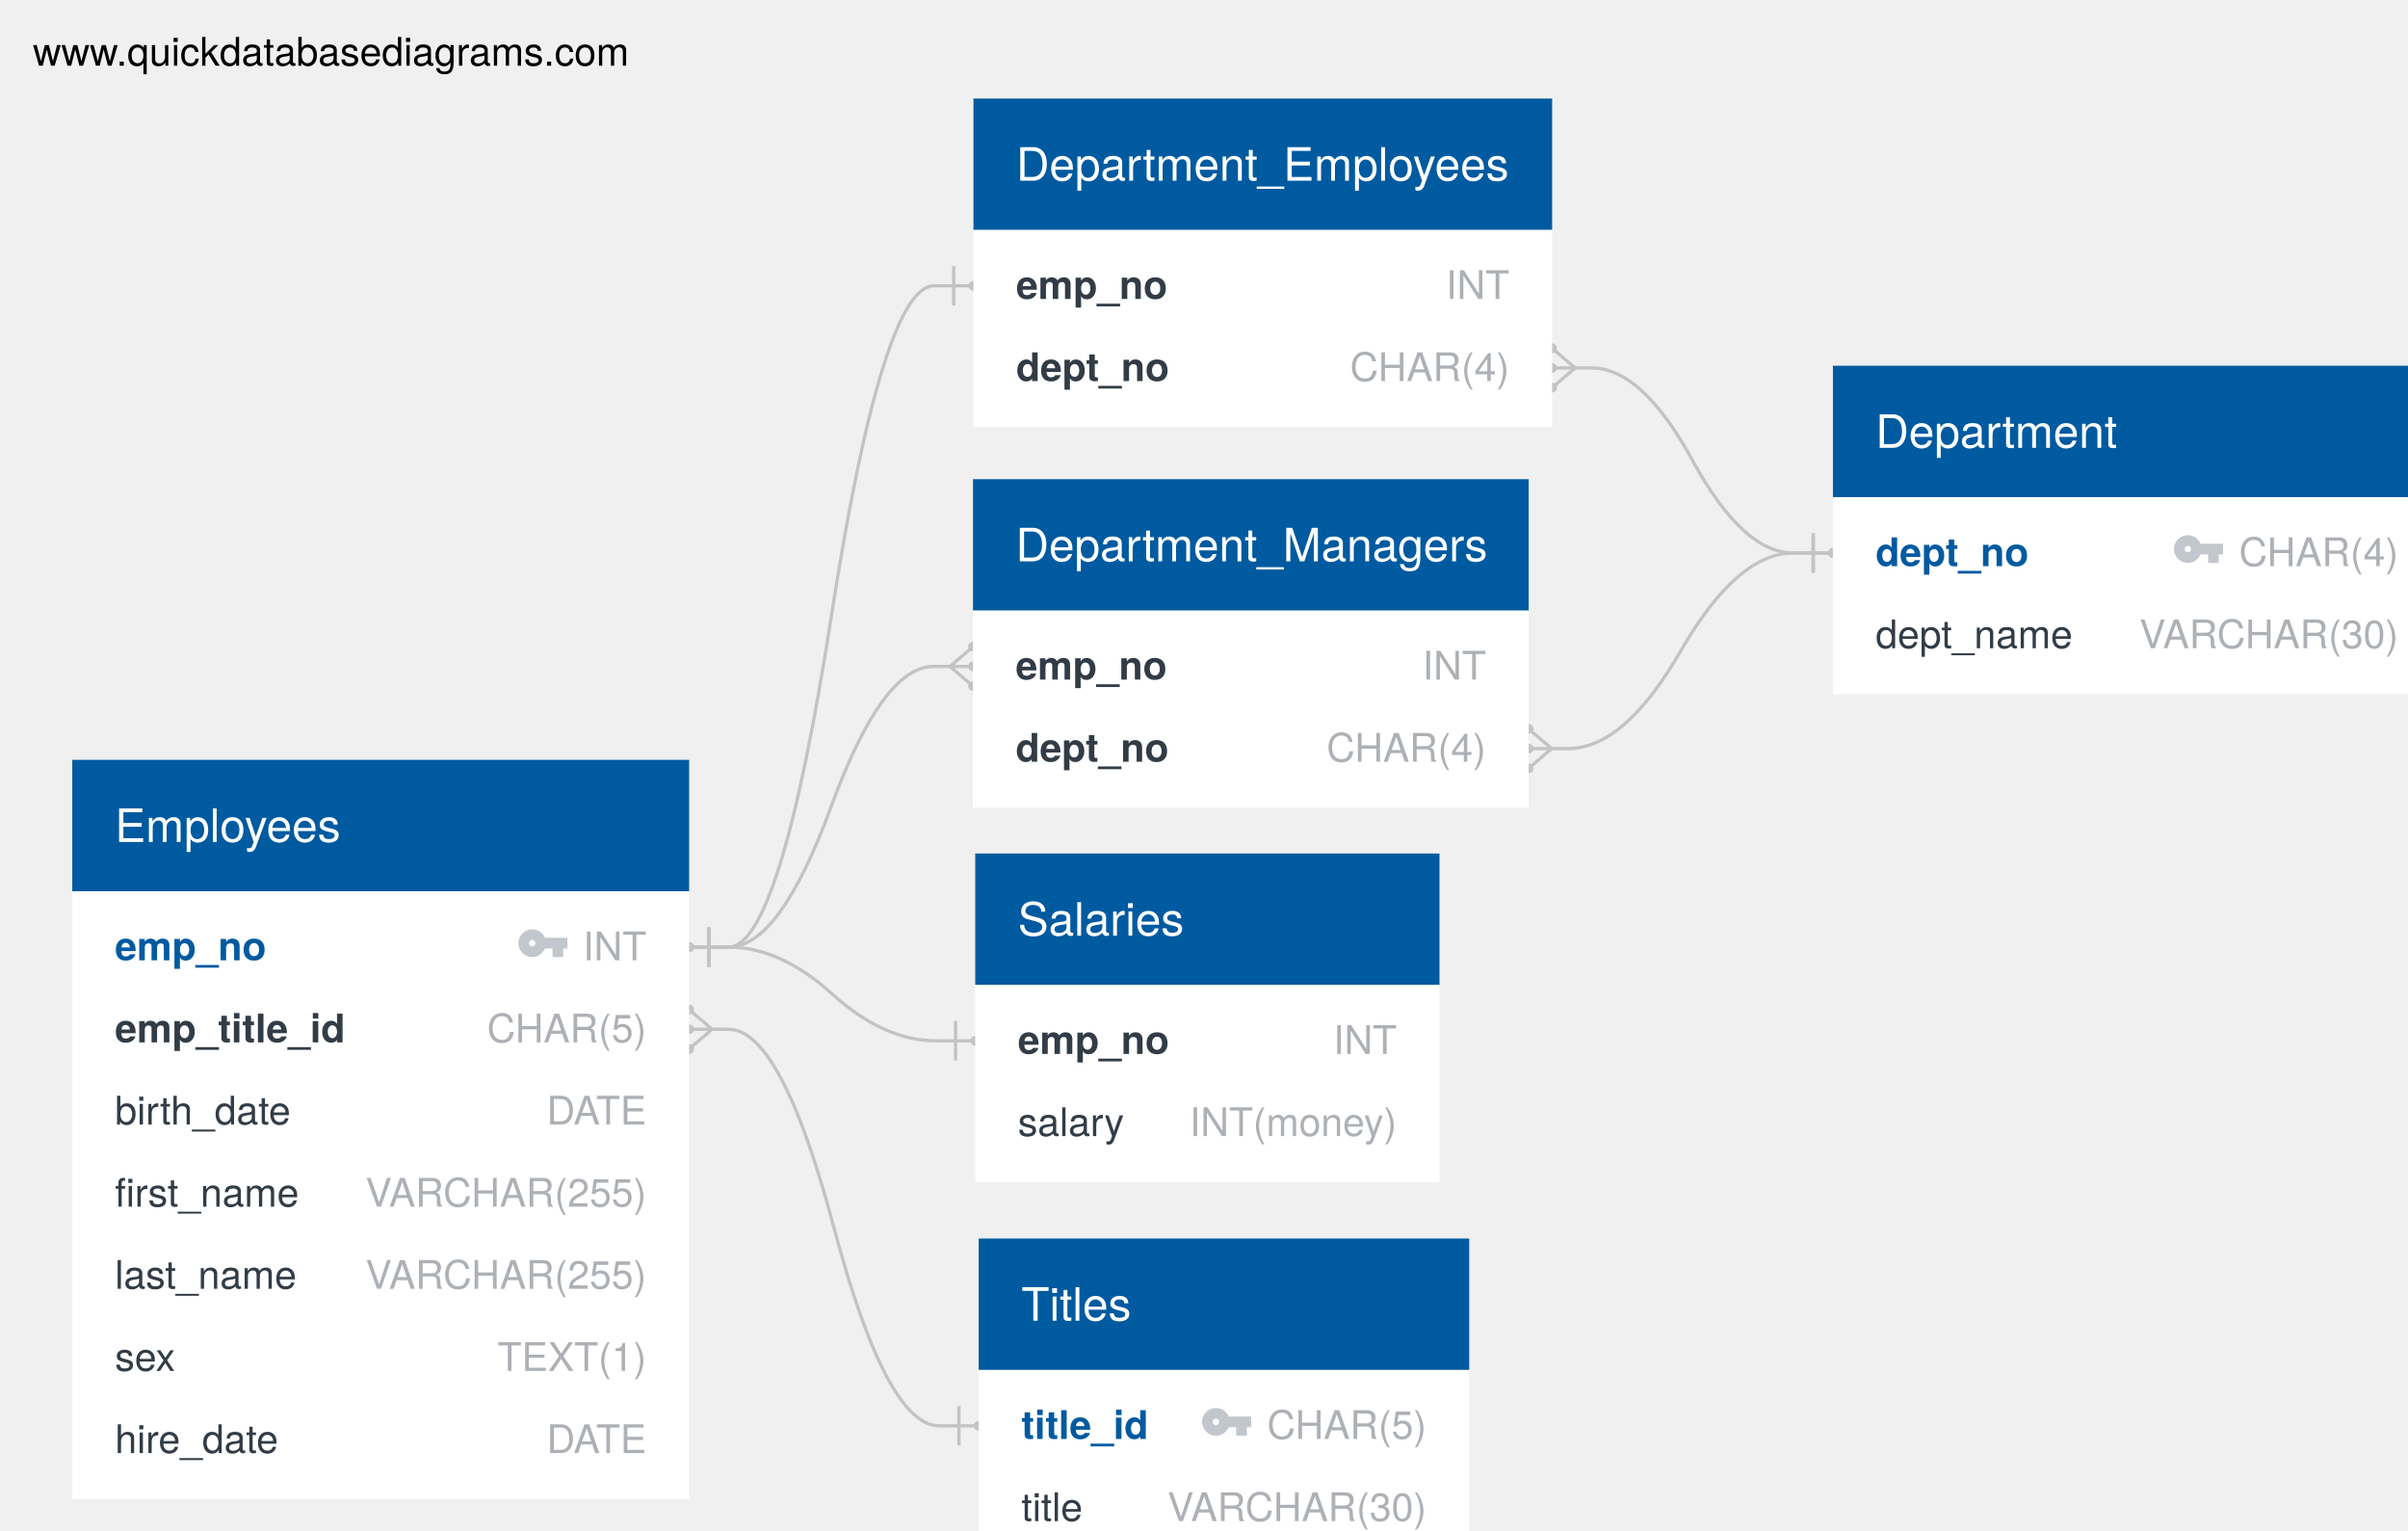
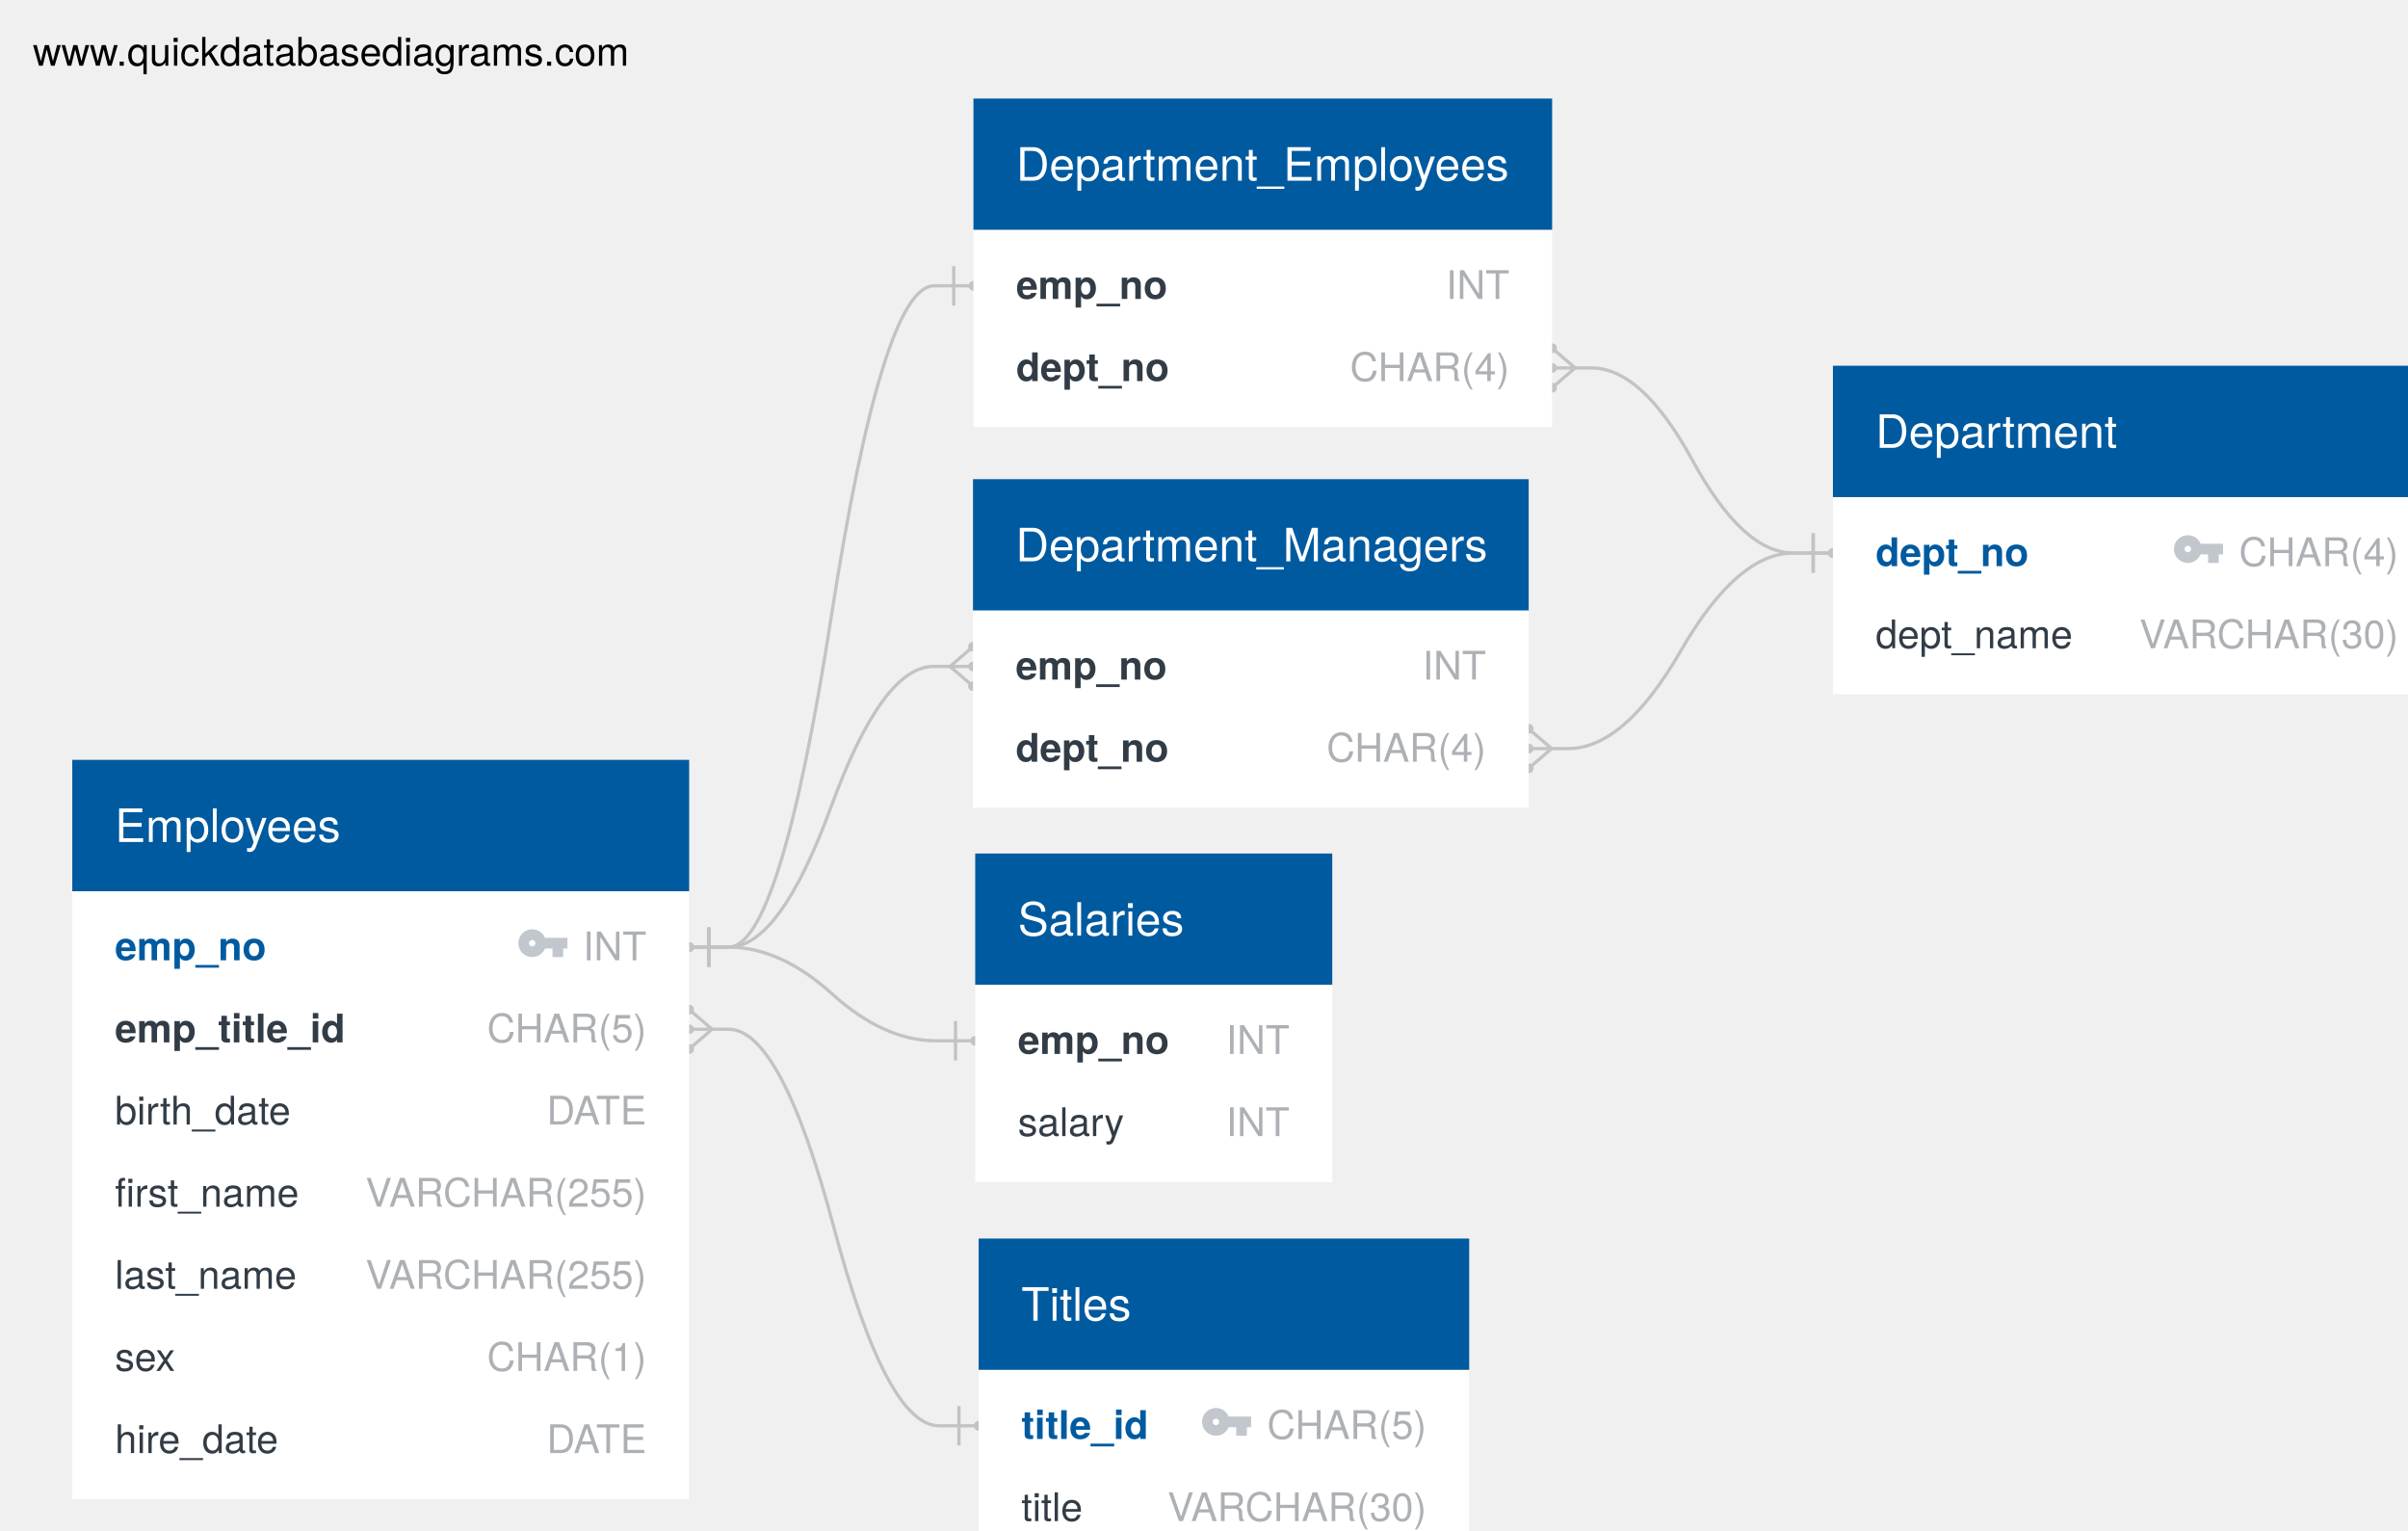
<svg xmlns="http://www.w3.org/2000/svg" class="diagram-root" style="background: #f5f6f6">
  <style>.diagram-root { font-family: "Helvetica Neue", sans-serif; font-size: 12px; } .t { overflow: visible; } .t-bg { y: 40; fill: #fff;   } .th { fill: #005aa0;   } .tht { fill: #fff; font-size: 14px;  } .tf { fill: #323c46; overflow: visible; } .tf.pk { fill: #005aa0; font-weight: bold; } .tf.fk { font-weight: bold; } .ty { fill: #adb1b5; font-weight: normal; text-anchor: end; } .r { fill: transparent; stroke: #c3c3c3; stroke-width: 1; } .l { stroke: 1; } .i { fill: #c2c7ce; stroke: #c2c7ce; } .i.ix { fill: #afb3b6; stroke: #000; } .fa { fill: transparent; overflow: visible; } .fa .bg.hover { fill: #f7f7f7; } .c { cy: 12; r: 4; stroke: #d2d2dc; fill: #d2d2dc; } .hr { fill: transparent; stroke: #323c46; stroke-opacity: 0.035; stroke-width: 13; } .dc { stroke: #fa5a3c; fill: #fa5a3c; } .x { stroke: white; stroke-width: 1; } .hl .th { fill: #1b9bff; } .hl .tht {  } .fhl .bg { fill: #e7f4ff; } .fhls .bg {  } .r.hl { stroke: #1b9bff; } .dim { opacity: 0.25; }</style>
  <g class="drawing-wrapper" transform="translate(-291.8657, -319.5733) scale(1,1)">
    <g class="rs">
      <path d="M 588.25 406.57 m -1, 0 a 1,1 0 1,0 2,0 a 1,1 0 1,0 -2,0 M 588.25 406.57 m -0.5, 0 a 0.5,0.5 0 1,0 1,0 a 0.5,0.5 0 1,0 -1,0  M588.25 406.57 L588.25 406.57 576.25 406.57 M582.25 412.57 L582.25 412.57 582.25 400.57 M576.25 406.57 Q 560.61 406.57, 544.97 507.21 T 513.69 607.85 M 501.69 607.85 m -1, 0 a 1,1 0 1,0 2,0 a 1,1 0 1,0 -2,0 M 501.69 607.85 m -0.5, 0 a 0.5,0.5 0 1,0 1,0 a 0.5,0.5 0 1,0 -1,0  M501.69 607.85 L501.69 607.85 513.69 607.85 M507.69 613.85 L507.69 613.85 507.69 601.85" id="h3620250256" class="r" />
      <path d="M 764.44 431.57 m -1, 0 a 1,1 0 1,0 2,0 a 1,1 0 1,0 -2,0 M 764.44 431.57 m -0.5, 0 a 0.5,0.5 0 1,0 1,0 a 0.5,0.5 0 1,0 -1,0  M764.44 431.57 L764.44 431.57 776.44 431.57 M 764.44 437.57 m -1, 0 a 1,1 0 1,0 2,0 a 1,1 0 1,0 -2,0 M 764.44 437.57 m -0.5, 0 a 0.5,0.5 0 1,0 1,0 a 0.5,0.5 0 1,0 -1,0  M764.44 437.57 L764.44 437.57 771.44 431.57 764.44 425.57 M 764.44 425.57 m -1, 0 a 1,1 0 1,0 2,0 a 1,1 0 1,0 -2,0 M 764.44 425.57 m -0.5, 0 a 0.5,0.5 0 1,0 1,0 a 0.5,0.5 0 1,0 -1,0  M776.44 431.57 Q 791.82 431.57, 807.19 459.73 T 837.93 487.89 M 849.93 487.89 m -1, 0 a 1,1 0 1,0 2,0 a 1,1 0 1,0 -2,0 M 849.93 487.89 m -0.5, 0 a 0.5,0.5 0 1,0 1,0 a 0.5,0.5 0 1,0 -1,0  M849.93 487.89 L849.93 487.89 837.93 487.89 M843.93 493.89 L843.93 493.89 843.93 481.89" id="h4051903036" class="r" />
      <path d="M 588.11 522.42 m -1, 0 a 1,1 0 1,0 2,0 a 1,1 0 1,0 -2,0 M 588.11 522.42 m -0.5, 0 a 0.5,0.5 0 1,0 1,0 a 0.5,0.5 0 1,0 -1,0  M588.11 522.42 L588.11 522.42 576.11 522.42 M 588.11 528.42 m -1, 0 a 1,1 0 1,0 2,0 a 1,1 0 1,0 -2,0 M 588.11 528.42 m -0.5, 0 a 0.5,0.5 0 1,0 1,0 a 0.5,0.5 0 1,0 -1,0  M588.11 528.42 L588.11 528.42 581.11 522.42 588.11 516.42 M 588.11 516.42 m -1, 0 a 1,1 0 1,0 2,0 a 1,1 0 1,0 -2,0 M 588.11 516.42 m -0.5, 0 a 0.5,0.5 0 1,0 1,0 a 0.5,0.5 0 1,0 -1,0  M576.11 522.42 Q 560.51 522.42, 544.9 565.14 T 513.69 607.85 M 501.69 607.85 m -1, 0 a 1,1 0 1,0 2,0 a 1,1 0 1,0 -2,0 M 501.69 607.85 m -0.5, 0 a 0.5,0.5 0 1,0 1,0 a 0.5,0.5 0 1,0 -1,0  M501.69 607.85 L501.69 607.85 513.69 607.85 M507.69 613.85 L507.69 613.85 507.69 601.85" id="h2575963211" class="r" />
      <path d="M 757.3 547.42 m -1, 0 a 1,1 0 1,0 2,0 a 1,1 0 1,0 -2,0 M 757.3 547.42 m -0.5, 0 a 0.5,0.5 0 1,0 1,0 a 0.5,0.5 0 1,0 -1,0  M757.3 547.42 L757.3 547.42 769.3 547.42 M 757.3 553.42 m -1, 0 a 1,1 0 1,0 2,0 a 1,1 0 1,0 -2,0 M 757.3 553.42 m -0.5, 0 a 0.5,0.5 0 1,0 1,0 a 0.5,0.5 0 1,0 -1,0  M757.3 553.42 L757.3 553.42 764.3 547.42 757.3 541.42 M 757.3 541.42 m -1, 0 a 1,1 0 1,0 2,0 a 1,1 0 1,0 -2,0 M 757.3 541.42 m -0.5, 0 a 0.5,0.5 0 1,0 1,0 a 0.5,0.5 0 1,0 -1,0  M769.3 547.42 Q 786.46 547.42, 803.62 517.66 T 837.93 487.89 M 849.93 487.89 m -1, 0 a 1,1 0 1,0 2,0 a 1,1 0 1,0 -2,0 M 849.93 487.89 m -0.5, 0 a 0.5,0.5 0 1,0 1,0 a 0.5,0.5 0 1,0 -1,0  M849.93 487.89 L849.93 487.89 837.93 487.89 M843.93 493.89 L843.93 493.89 843.93 481.89" id="h4195723066" class="r" />
      <path d="M 588.79 636.36 m -1, 0 a 1,1 0 1,0 2,0 a 1,1 0 1,0 -2,0 M 588.79 636.36 m -0.5, 0 a 0.5,0.5 0 1,0 1,0 a 0.5,0.5 0 1,0 -1,0  M588.79 636.36 L588.79 636.36 576.79 636.36 M582.79 642.36 L582.79 642.36 582.79 630.36 M576.79 636.36 Q 561.02 636.36, 545.24 622.11 T 513.69 607.85 M 501.69 607.85 m -1, 0 a 1,1 0 1,0 2,0 a 1,1 0 1,0 -2,0 M 501.69 607.85 m -0.5, 0 a 0.5,0.5 0 1,0 1,0 a 0.5,0.5 0 1,0 -1,0  M501.69 607.85 L501.69 607.85 513.69 607.85 M507.69 613.85 L507.69 613.85 507.69 601.85" id="h221257298" class="r" />
      <path d="M 501.69 632.85 m -1, 0 a 1,1 0 1,0 2,0 a 1,1 0 1,0 -2,0 M 501.69 632.85 m -0.5, 0 a 0.5,0.5 0 1,0 1,0 a 0.5,0.5 0 1,0 -1,0  M501.69 632.85 L501.69 632.85 513.69 632.85 M 501.69 638.85 m -1, 0 a 1,1 0 1,0 2,0 a 1,1 0 1,0 -2,0 M 501.69 638.85 m -0.5, 0 a 0.5,0.5 0 1,0 1,0 a 0.5,0.5 0 1,0 -1,0  M501.69 638.85 L501.69 638.85 508.69 632.85 501.69 626.85 M 501.69 626.85 m -1, 0 a 1,1 0 1,0 2,0 a 1,1 0 1,0 -2,0 M 501.69 626.85 m -0.5, 0 a 0.5,0.5 0 1,0 1,0 a 0.5,0.5 0 1,0 -1,0  M513.69 632.85 Q 529.73 632.85, 545.76 693.2 T 577.83 753.55 M 589.83 753.55 m -1, 0 a 1,1 0 1,0 2,0 a 1,1 0 1,0 -2,0 M 589.83 753.55 m -0.5, 0 a 0.5,0.5 0 1,0 1,0 a 0.5,0.5 0 1,0 -1,0  M589.83 753.55 L589.83 753.55 577.83 753.55 M583.83 759.55 L583.83 759.55 583.83 747.55" id="h133153459" class="r" />
    </g>
    <g class="hrs" />
    <g class="ts">
      <svg width="185.17" height="100" x="849.93" y="430.89" id="h2876837712" class="t">
        <rect height="40" width="185.17" class="th" />
        <text x="13" y="25" class="tht">Department</text>
        <rect height="60" width="185.17" class="t-bg" />
        <text x="13" y="61" class="tf pk">dept_no<tspan x="172.17" class="ty">CHAR(4)</tspan>
        </text>
        <path d="M7,14A2,2 0 0,1 5,12A2,2 0 0,1 7,10A2,2 0 0,1 9,12A2,2 0 0,1 7,14M12.65,10C11.83,7.67 9.61,6 7, 6A6, 6 0 0, 0 1, 12A6, 6 0 0, 0 7, 18C9.61, 18 11.83, 16.33 12.65, 14H17V18H21V14H23V10H12.65Z" class="i pk" transform="translate(103.502, 48) scale(0.65)" />
        <text x="13" y="86" class="tf">dept_name<tspan x="172.17" class="ty">VARCHAR(30)</tspan>
        </text>
      </svg>
      <svg width="176.19" height="100" x="588.25" y="349.57" id="h253171898" class="t">
        <rect height="40" width="176.19" class="th" />
        <text x="13" y="25" class="tht">Department_Employees</text>
        <rect height="60" width="176.19" class="t-bg" />
        <text x="13" y="61" class="tf fk">emp_no<tspan x="163.19" class="ty">INT</tspan>
        </text>
        <text x="13" y="86" class="tf fk">dept_no<tspan x="163.19" class="ty">CHAR(4)</tspan>
        </text>
      </svg>
      <svg width="169.19" height="100" x="588.11" y="465.42" id="h3643866262" class="t">
        <rect height="40" width="169.19" class="th" />
        <text x="13" y="25" class="tht">Department_Managers</text>
        <rect height="60" width="169.19" class="t-bg" />
        <text x="13" y="61" class="tf fk">emp_no<tspan x="156.19" class="ty">INT</tspan>
        </text>
        <text x="13" y="86" class="tf fk">dept_no<tspan x="156.19" class="ty">CHAR(4)</tspan>
        </text>
      </svg>
-       <svg width="141.35" height="100" x="588.79" y="579.36" id="h3858243705" class="t">
-         <rect height="40" width="141.35" class="th" />
+       <svg width="108.7" height="100" x="588.79" y="579.36" id="h3858243705" class="t">
+         <rect height="40" width="108.7" class="th" />
        <text x="13" y="25" class="tht">Salaries</text>
-         <rect height="60" width="141.35" class="t-bg" />
-         <text x="13" y="61" class="tf fk">emp_no<tspan x="128.35" class="ty">INT</tspan>
+         <rect height="60" width="108.7" class="t-bg" />
+         <text x="13" y="61" class="tf fk">emp_no<tspan x="95.7" class="ty">INT</tspan>
        </text>
-         <text x="13" y="86" class="tf">salary<tspan x="128.35" class="ty">INT(money)</tspan>
+         <text x="13" y="86" class="tf">salary<tspan x="95.7" class="ty">INT</tspan>
        </text>
      </svg>
      <svg width="187.82" height="225" x="313.87" y="550.85" id="h3299212598" class="t">
        <rect height="40" width="187.82" class="th" />
        <text x="13" y="25" class="tht">Employees</text>
        <rect height="185" width="187.82" class="t-bg" />
        <text x="13" y="61" class="tf pk">emp_no<tspan x="174.82" class="ty">INT</tspan>
        </text>
        <path d="M7,14A2,2 0 0,1 5,12A2,2 0 0,1 7,10A2,2 0 0,1 9,12A2,2 0 0,1 7,14M12.65,10C11.83,7.67 9.61,6 7, 6A6, 6 0 0, 0 1, 12A6, 6 0 0, 0 7, 18C9.61, 18 11.83, 16.33 12.65, 14H17V18H21V14H23V10H12.65Z" class="i pk" transform="translate(135.4899, 48) scale(0.65)" />
        <text x="13" y="86" class="tf fk">emp_title_id<tspan x="174.82" class="ty">CHAR(5)</tspan>
        </text>
        <text x="13" y="111" class="tf">birth_date<tspan x="174.82" class="ty">DATE</tspan>
        </text>
        <text x="13" y="136" class="tf">first_name<tspan x="174.82" class="ty">VARCHAR(255)</tspan>
        </text>
        <text x="13" y="161" class="tf">last_name<tspan x="174.82" class="ty">VARCHAR(255)</tspan>
        </text>
-         <text x="13" y="186" class="tf">sex<tspan x="174.82" class="ty">TEXT(1)</tspan>
+         <text x="13" y="186" class="tf">sex<tspan x="174.82" class="ty">CHAR(1)</tspan>
        </text>
        <text x="13" y="211" class="tf">hire_date<tspan x="174.82" class="ty">DATE</tspan>
        </text>
      </svg>
      <svg width="149.36" height="100" x="589.83" y="696.55" id="h3517680912" class="t">
        <rect height="40" width="149.36" class="th" />
        <text x="13" y="25" class="tht">Titles</text>
        <rect height="60" width="149.36" class="t-bg" />
        <text x="13" y="61" class="tf pk">title_id<tspan x="136.36" class="ty">CHAR(5)</tspan>
        </text>
        <path d="M7,14A2,2 0 0,1 5,12A2,2 0 0,1 7,10A2,2 0 0,1 9,12A2,2 0 0,1 7,14M12.65,10C11.83,7.67 9.61,6 7, 6A6, 6 0 0, 0 1, 12A6, 6 0 0, 0 7, 18C9.61, 18 11.83, 16.33 12.65, 14H17V18H21V14H23V10H12.65Z" class="i pk" transform="translate(67.69203, 48) scale(0.65)" />
        <text x="13" y="86" class="tf">title<tspan x="136.36" class="ty">VARCHAR(30)</tspan>
        </text>
      </svg>
    </g>
  </g>
  <text class="qdbd-link" x="10" y="20">www.quickdatabasediagrams.com</text>
</svg>
